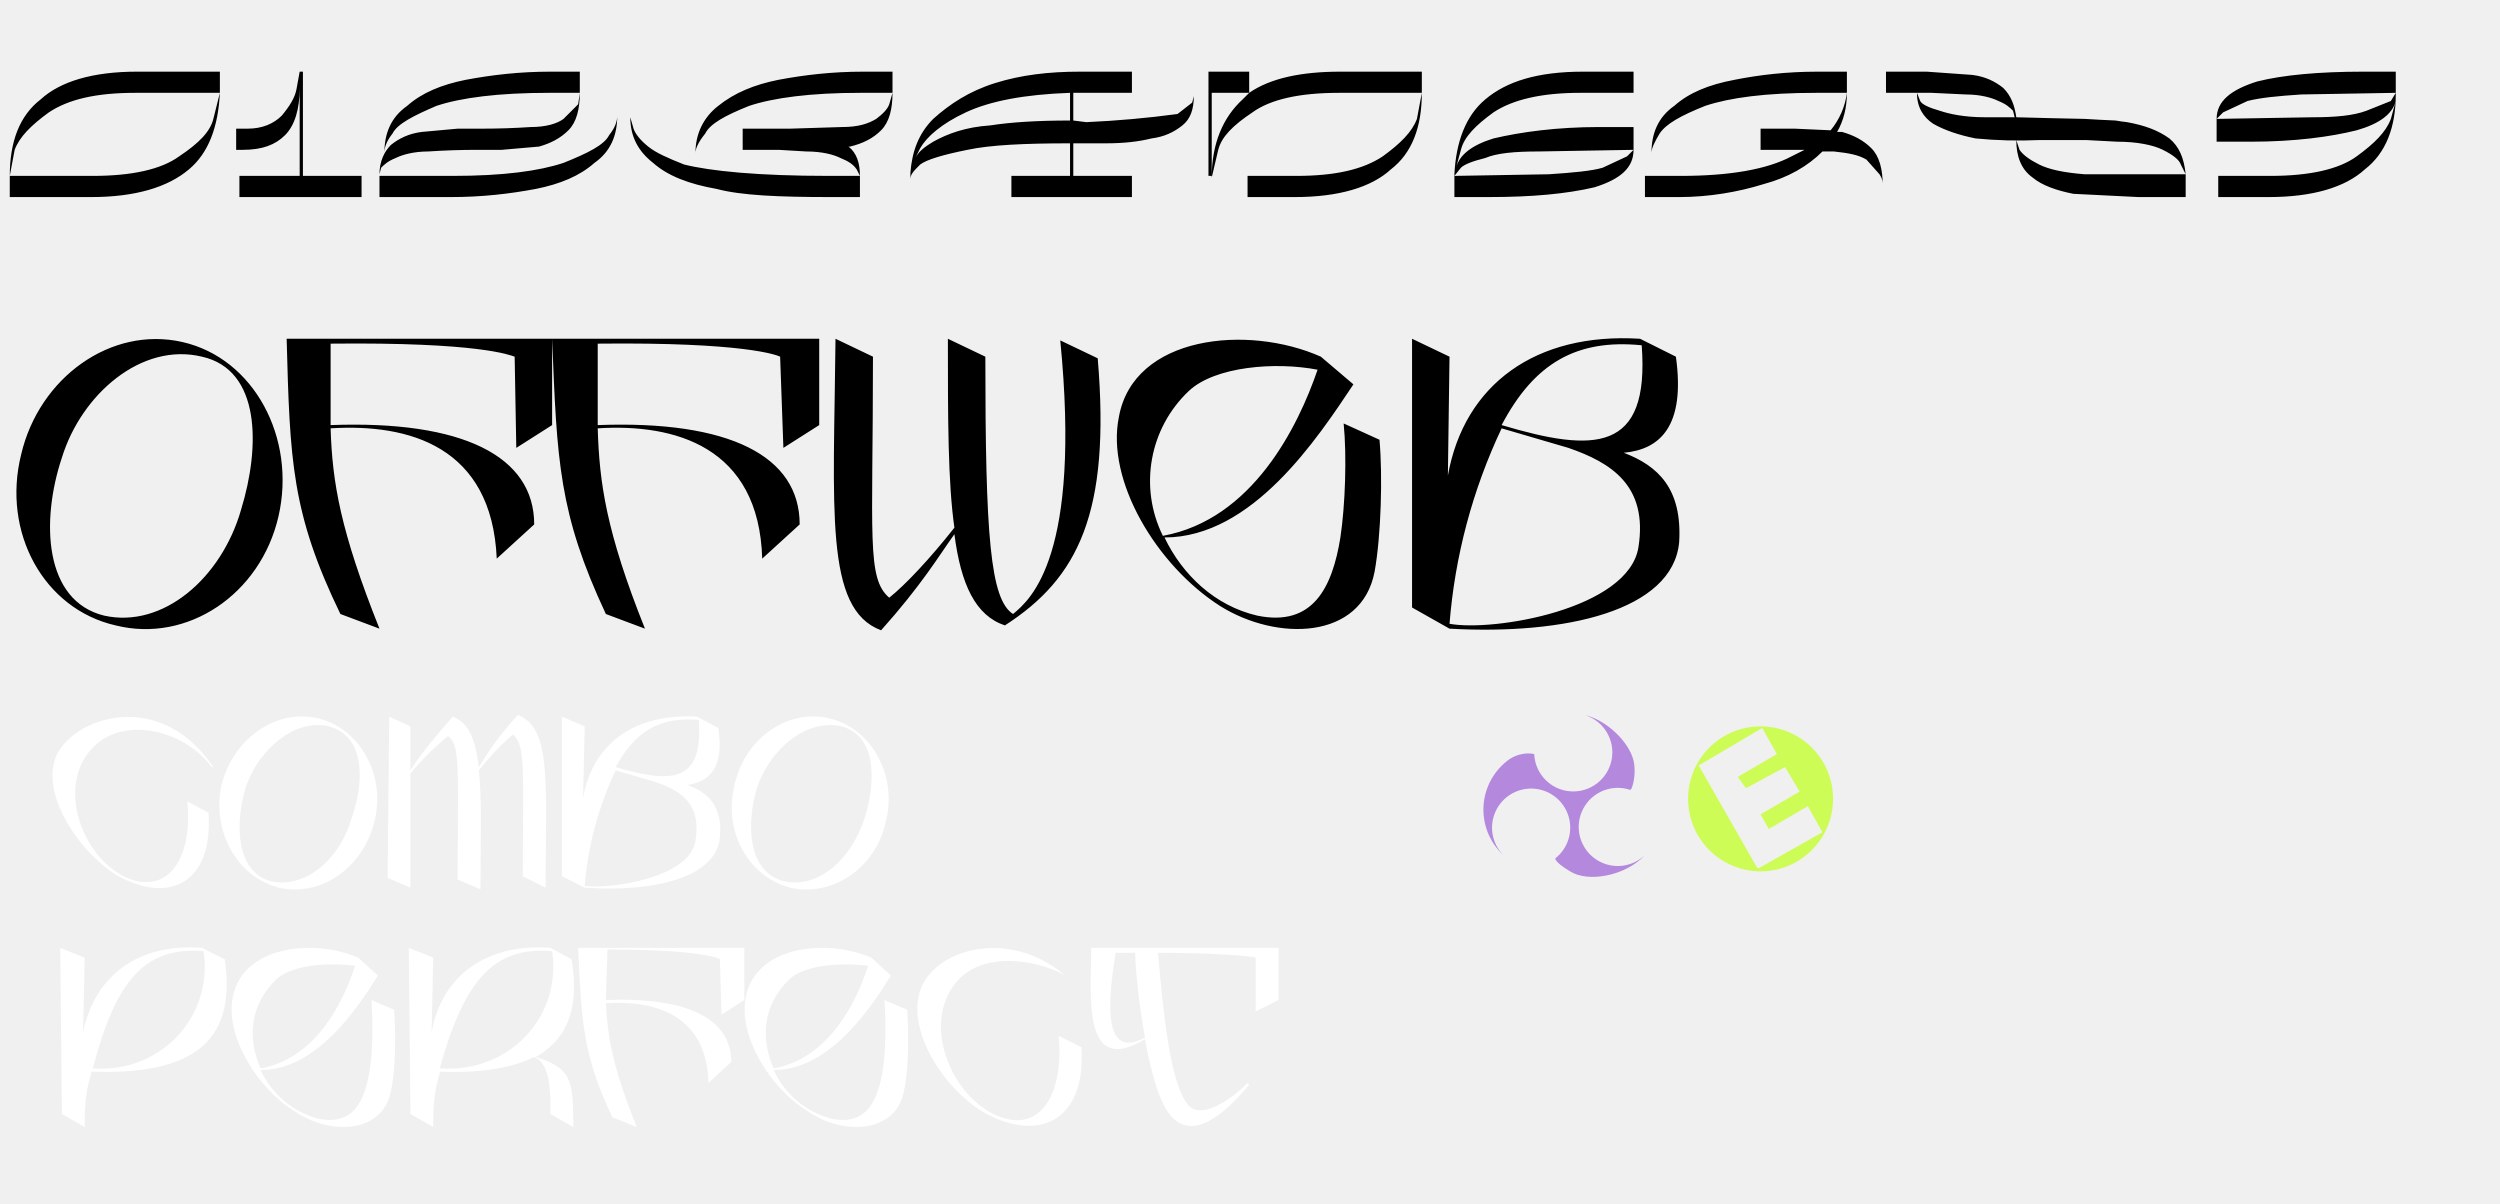
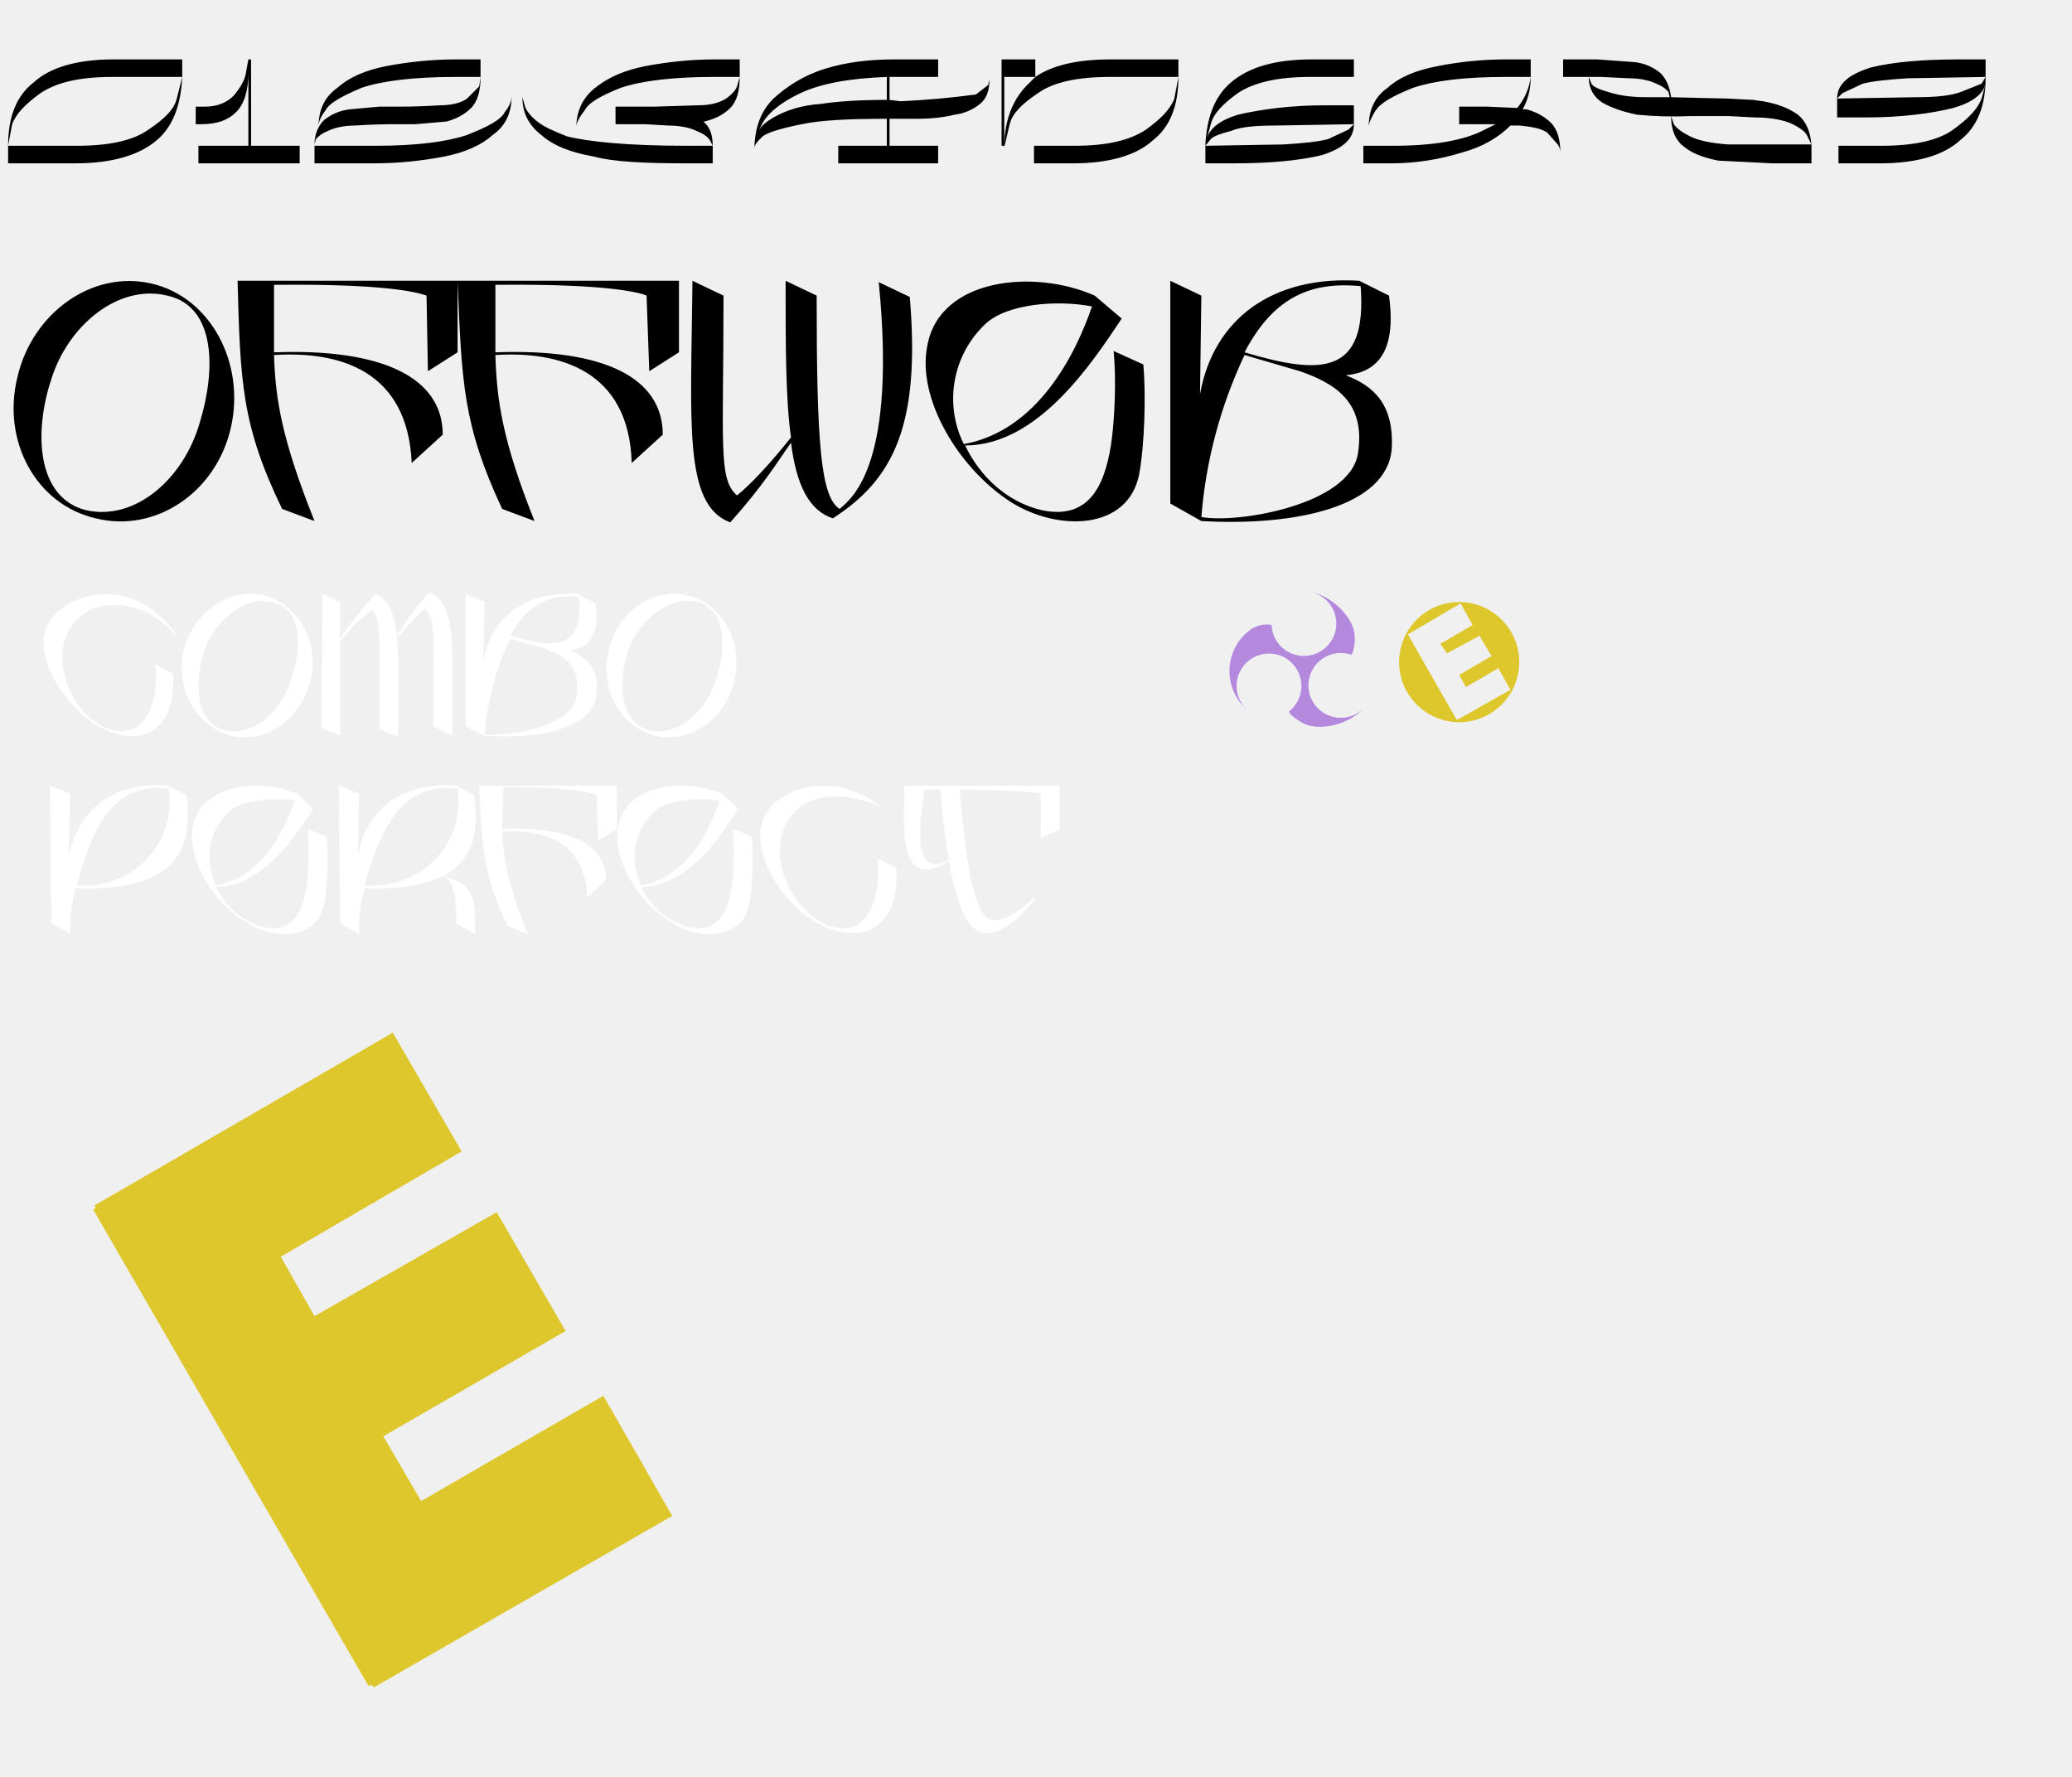
- <svg xmlns="http://www.w3.org/2000/svg" width="1535" height="739" version="1">
+ <svg xmlns="http://www.w3.org/2000/svg" width="1535" height="1316" version="1">
  <g fill="none" fill-rule="evenodd">
    <path fill="#000" d="M71 384c44 11 89-19 100-67s-15-97-59-107-88 22-99 69c-12 48 14 95 58 105zm-7-6c-37-9-39-58-26-97 12-39 49-71 86-62 36 8 36 55 24 94-12 42-48 73-84 65zm139-167c91-1 110 7 113 8l1 56 22-14v-53H176c2 75 3 107 33 169l24 9c-24-60-29-90-30-123 48-3 99 11 102 80l23-21c0-42-44-64-125-61v-50zm164 0c90-1 110 7 112 8l2 56 22-14v-53H339c3 75 4 107 33 169l24 9c-24-60-28-90-29-123 47-3 99 11 101 80l23-21c0-42-43-64-124-61v-50zm307 9l-23-11c13 132-18 159-29 168-14-9-17-48-17-158l-23-11c0 49 0 88 4 116-15 19-30 35-40 43-14-12-10-37-10-148l-23-11c-1 105-7 166 28 179 25-28 35-45 45-59 4 31 13 50 31 56 45-29 65-69 57-164zm173 50l-22-10c2 20 1 50-2 70-5 31-17 55-51 48-26-6-46-25-57-48 54 0 94-61 116-94l-20-17c-45-20-115-13-124 37-8 39 23 91 62 116 35 22 87 21 95-21 4-22 5-59 3-81zm-117-30c16-15 53-18 79-13-12 35-40 92-95 102a76 76 0 0 1 16-89zm267 38c22-2 38-16 32-59l-22-11c-64-4-108 28-118 84l1-73-23-11v165l23 13c71 4 137-11 141-53 2-33-13-47-34-55zm11-66c5 66-29 66-86 49 20-38 46-53 86-49zm-2 124c-6 38-89 52-116 47a345 345 0 0 1 32-120l41 12c26 9 49 23 43 61zM135 44H84c-27 0-47 6-59 17C12 71 6 87 6 108v13h50c27 0 47-6 60-17 12-10 18-26 19-47V44zm-4 29c-2 8-9 15-21 23-11 8-29 12-53 12H6l3-16c3-8 10-15 21-23 12-8 29-12 53-12h52l-4 16zm91 35h-36V44h-2l-2 11c-1 5-4 10-9 16-5 5-12 8-21 8h-7v13h4c12 0 20-3 26-9s9-16 9-29v54h-37v13h75v-13zm116-64c-19 0-36 2-52 5-15 3-27 8-36 16-10 7-14 17-14 29 0-3 1-7 5-12 3-6 13-11 27-17 15-5 38-8 69-8h19V44h-18zm8 29c-4 3-11 5-20 5a457 457 0 0 1-30 1h-9a117 117 0 0 0-6 0l-22 2c-8 1-14 4-19 8-4 4-7 10-7 18l1-4c2-2 4-4 9-6 4-2 11-4 20-4a460 460 0 0 1 30-1h15l23-2c7-2 13-5 18-10s7-13 7-23l-1 7-9 9zm28 10c-3 6-13 11-28 17-15 5-37 8-68 8h-45v13h44c19 0 36-2 52-5 15-3 27-8 36-16 10-7 14-17 14-29 0 3-1 7-5 12zm156-39c-19 0-36 2-52 5-15 3-27 8-37 16-9 7-14 17-14 29 0-3 2-7 6-12 3-6 12-11 27-17 15-5 38-8 68-8h20V44h-18zm8 29c-5 3-11 5-21 5l-32 1h-29v13h22l17 1c10 0 17 2 21 4 5 2 8 4 10 7l2 4c0-8-2-14-7-18h1c8-2 14-5 19-10s7-13 7-23l-2 7c-1 3-4 6-8 9zm-118 28c-10-4-17-7-22-11s-8-8-9-11l-2-7c0 12 5 21 14 28 9 8 22 13 39 16 15 4 38 5 70 5h18v-13h-19c-44 0-73-3-89-7zm312-38l-9 7a632 632 0 0 1-56 5l-8-1V57h36V44h-32c-19 0-36 2-52 7s-28 13-38 22c-9 9-13 20-14 33v4c0-3 2-5 6-9 4-3 14-6 29-9 14-3 35-4 63-4v20h-36v13h74v-13h-36V88h20c11 0 20-1 28-3 8-1 14-4 19-8s7-10 7-18l-1 4zM608 77c-15 1-26 5-35 10-5 3-9 6-11 10l3-6c4-7 13-15 28-22s36-11 64-12v17c-20 0-36 1-49 3zm265-33h-50c-24 0-43 4-56 13V44h-25v64h2V57h23l-4 4c-12 11-19 27-19 48l4-17c2-8 9-15 21-23 11-8 29-12 53-12h51V44zm-24 52c-12 8-29 12-53 12h-30v13h29c27 0 47-6 59-17 13-10 19-26 19-47l-3 16c-3 8-10 15-21 23zm133-18c-26 0-48 3-65 7-13 4-21 10-23 18l3-11c2-8 9-15 20-23 12-8 30-12 53-12h33V44h-31c-28 0-47 6-60 17-12 10-18 26-19 46v1l4-5c2-2 7-4 15-6 7-3 18-4 33-4l58-1V78h-21zm17 18l-15 7c-7 2-18 3-33 4l-58 1v13h21c27 0 48-2 65-6 16-5 24-12 24-23l-4 4zm117-52c-19 0-36 2-51 5-16 3-28 8-37 16-10 7-14 17-14 29 0-3 2-7 5-12 4-6 13-11 28-17 15-5 37-8 68-8h19V44h-18zm33 47c-5-5-11-8-18-10h-3c4-7 6-15 6-24a45 45 0 0 1-10 23l-22-1h-21v13h27l-8 4c-15 8-38 12-68 12h-22v13h21c18 0 36-3 52-8 15-4 27-11 36-20h7c9 1 15 2 20 5l8 9c2 3 2 5 2 7 0-10-2-18-7-23zm103-5h29l19 1c12 0 22 2 28 5s10 6 11 9l3 6c-1-10-4-17-10-22-7-5-15-8-26-10a95 95 0 0 1-7-1 957 957 0 0 1-19-1 4748 4748 0 0 1-42-1c-1-7-3-13-8-18-5-4-11-7-19-8l-28-2h-25v13h28l21 1c9 0 16 2 20 4 5 2 7 4 9 6l1 4h-18c-13 0-22-2-28-4-7-2-11-4-12-6l-2-5c0 9 4 15 10 19 7 4 16 7 26 9a274 274 0 0 0 39 1zm90 21h-62c-13-1-22-3-28-6s-10-6-12-9l-2-6c0 10 3 18 10 23 6 5 15 8 25 10l40 2h29v-14zm23-38l15-7c8-2 18-3 33-4l58-1V44h-20c-27 0-49 2-65 6-16 5-25 12-25 23l4-4zm17 18c27 0 49-3 65-7 14-4 22-10 24-18l-3 11c-3 8-10 15-21 23s-29 12-53 12h-32v13h31c27 0 47-6 59-17 13-10 19-26 19-46v-1l-3 5-15 6c-8 3-19 4-33 4l-59 1v14h21z" />
    <path fill="#FFF" d="M130 471h1c-35-52-93-28-98-2-5 22 15 53 38 68 33 19 60 5 57-38l-13-7c3 28-7 54-31 49-30-7-52-56-27-82 18-19 55-12 73 12zm41 74c26 6 52-12 59-41 7-28-9-57-35-63s-52 13-59 41c-6 28 9 56 35 63zm-5-4c-21-6-22-35-15-58 8-23 30-42 51-37 22 6 22 33 14 56-7 25-28 44-50 39zm152-102c-13 14-19 24-24 32-2-17-6-27-16-31-14 16-21 25-26 33v-27l-13-6-1 99 14 6v-70c8-10 17-18 23-23 8 5 6 22 6 88l14 6c0-31 1-55-1-73 8-10 16-18 21-22 8 7 6 22 6 87l14 7c0-63 4-98-17-106zm104 43c13-2 23-10 19-35l-13-7c-38-2-64 16-70 50l1-44-14-6v98l14 7c42 3 81-6 83-31 2-19-8-28-20-32zm7-40c3 39-17 39-51 29 12-22 27-31 51-29zm-2 74c-3 23-52 30-68 28a204 204 0 0 1 19-71l24 7c15 5 29 13 25 36zm58 29c26 6 53-12 59-41 7-28-9-57-35-63s-52 13-58 41c-7 28 8 56 34 63zm-4-4c-22-6-23-35-16-58 8-23 30-42 52-37 21 6 21 33 14 56-8 25-28 44-50 39zM138 589l-14-7c-39-3-66 17-73 52l1-46-15-6 1 102 14 8c0-10 0-20 4-33v-1c58 2 90-15 82-69zm-81 67c14-54 32-75 68-72 6 40-26 75-68 72zm185-36l-14-6c1 12 1 31-1 43-3 19-10 34-31 30-16-4-29-15-36-30 34 0 59-37 72-58l-12-11c-28-12-71-7-77 24-5 23 14 56 39 71 21 14 53 13 58-13 3-13 3-36 2-50zm-72-19c10-9 33-10 48-8-7 22-24 57-58 63-8-18-7-39 10-55zm159 48c19-11 27-29 22-60l-13-7c-39-3-67 17-73 52l1-46-15-6 1 102 14 8c0-10 0-20 4-33v-1c24 1 44-2 58-9 10 4 10 21 10 35l14 8c0-29-1-36-23-43zm-59 7c15-54 33-75 69-72 6 40-26 75-69 72zm103-73c55 0 68 5 69 6l1 34 14-9v-32H355c2 46 3 66 21 104l15 6c-15-37-18-56-19-76 30-2 62 7 63 49l14-13c0-26-26-40-77-38l1-31zm184 37l-14-6c1 12 1 31-1 43-3 19-10 34-31 30-16-4-29-15-36-30 34 0 59-37 72-58l-12-11c-28-12-71-7-77 24-5 23 14 56 39 71 21 14 53 13 58-13 3-13 3-36 2-50zm-72-19c10-9 33-10 48-8-7 22-24 57-58 63-8-18-7-39 10-55zm169-2c-36-31-85-15-90 13-5 23 15 56 40 71 34 19 63 5 60-40l-14-7c3 29-7 57-32 51-32-8-55-59-29-86 19-19 54-9 65-2zm117 22l14-7v-32H670v1c0 27-6 79 33 55 4 22 10 44 19 50 16 13 39-15 45-22l-1-1c-11 11-28 22-36 14-12-13-16-61-19-94 33 0 58 2 60 3v33zm-86-36h12c0 8 2 30 6 52-29 16-21-32-18-52z" />
    <path fill="#B388DD" d="M927 466a38 38 0 0 0-4 59 24 24 0 1 1 32 2s-1 2 9 8c11 7 34 3 46-10a24 24 0 1 1-9-40c1 0 4-9 2-18-3-12-17-25-30-28a24 24 0 1 1-31 24s-7-2-15 3z" />
-     <path fill="#CDFC56" d="M1081 535a44 44 0 1 0 0-89 44 44 0 0 0 0 89zm0-35l24-14-9-15-24 13-5-7 24-14-9-16-39 23 36 63h1l39-22-9-16-24 14-5-9z" />
+     <path fill="#DEC72D" d="M1081 535a44 44 0 1 0 0-89 44 44 0 0 0 0 89zm0-35l24-14-9-15-24 13-5-7 24-14-9-16-39 23 36 63h1l39-22-9-16-24 14-5-9zM284 1064l135-78-51-88-135 77-25-44 134-78-51-88L70 893l1 2-2 1 204 353 2-1 2 2 221-127-51-89-135 78z" />
  </g>
</svg>
